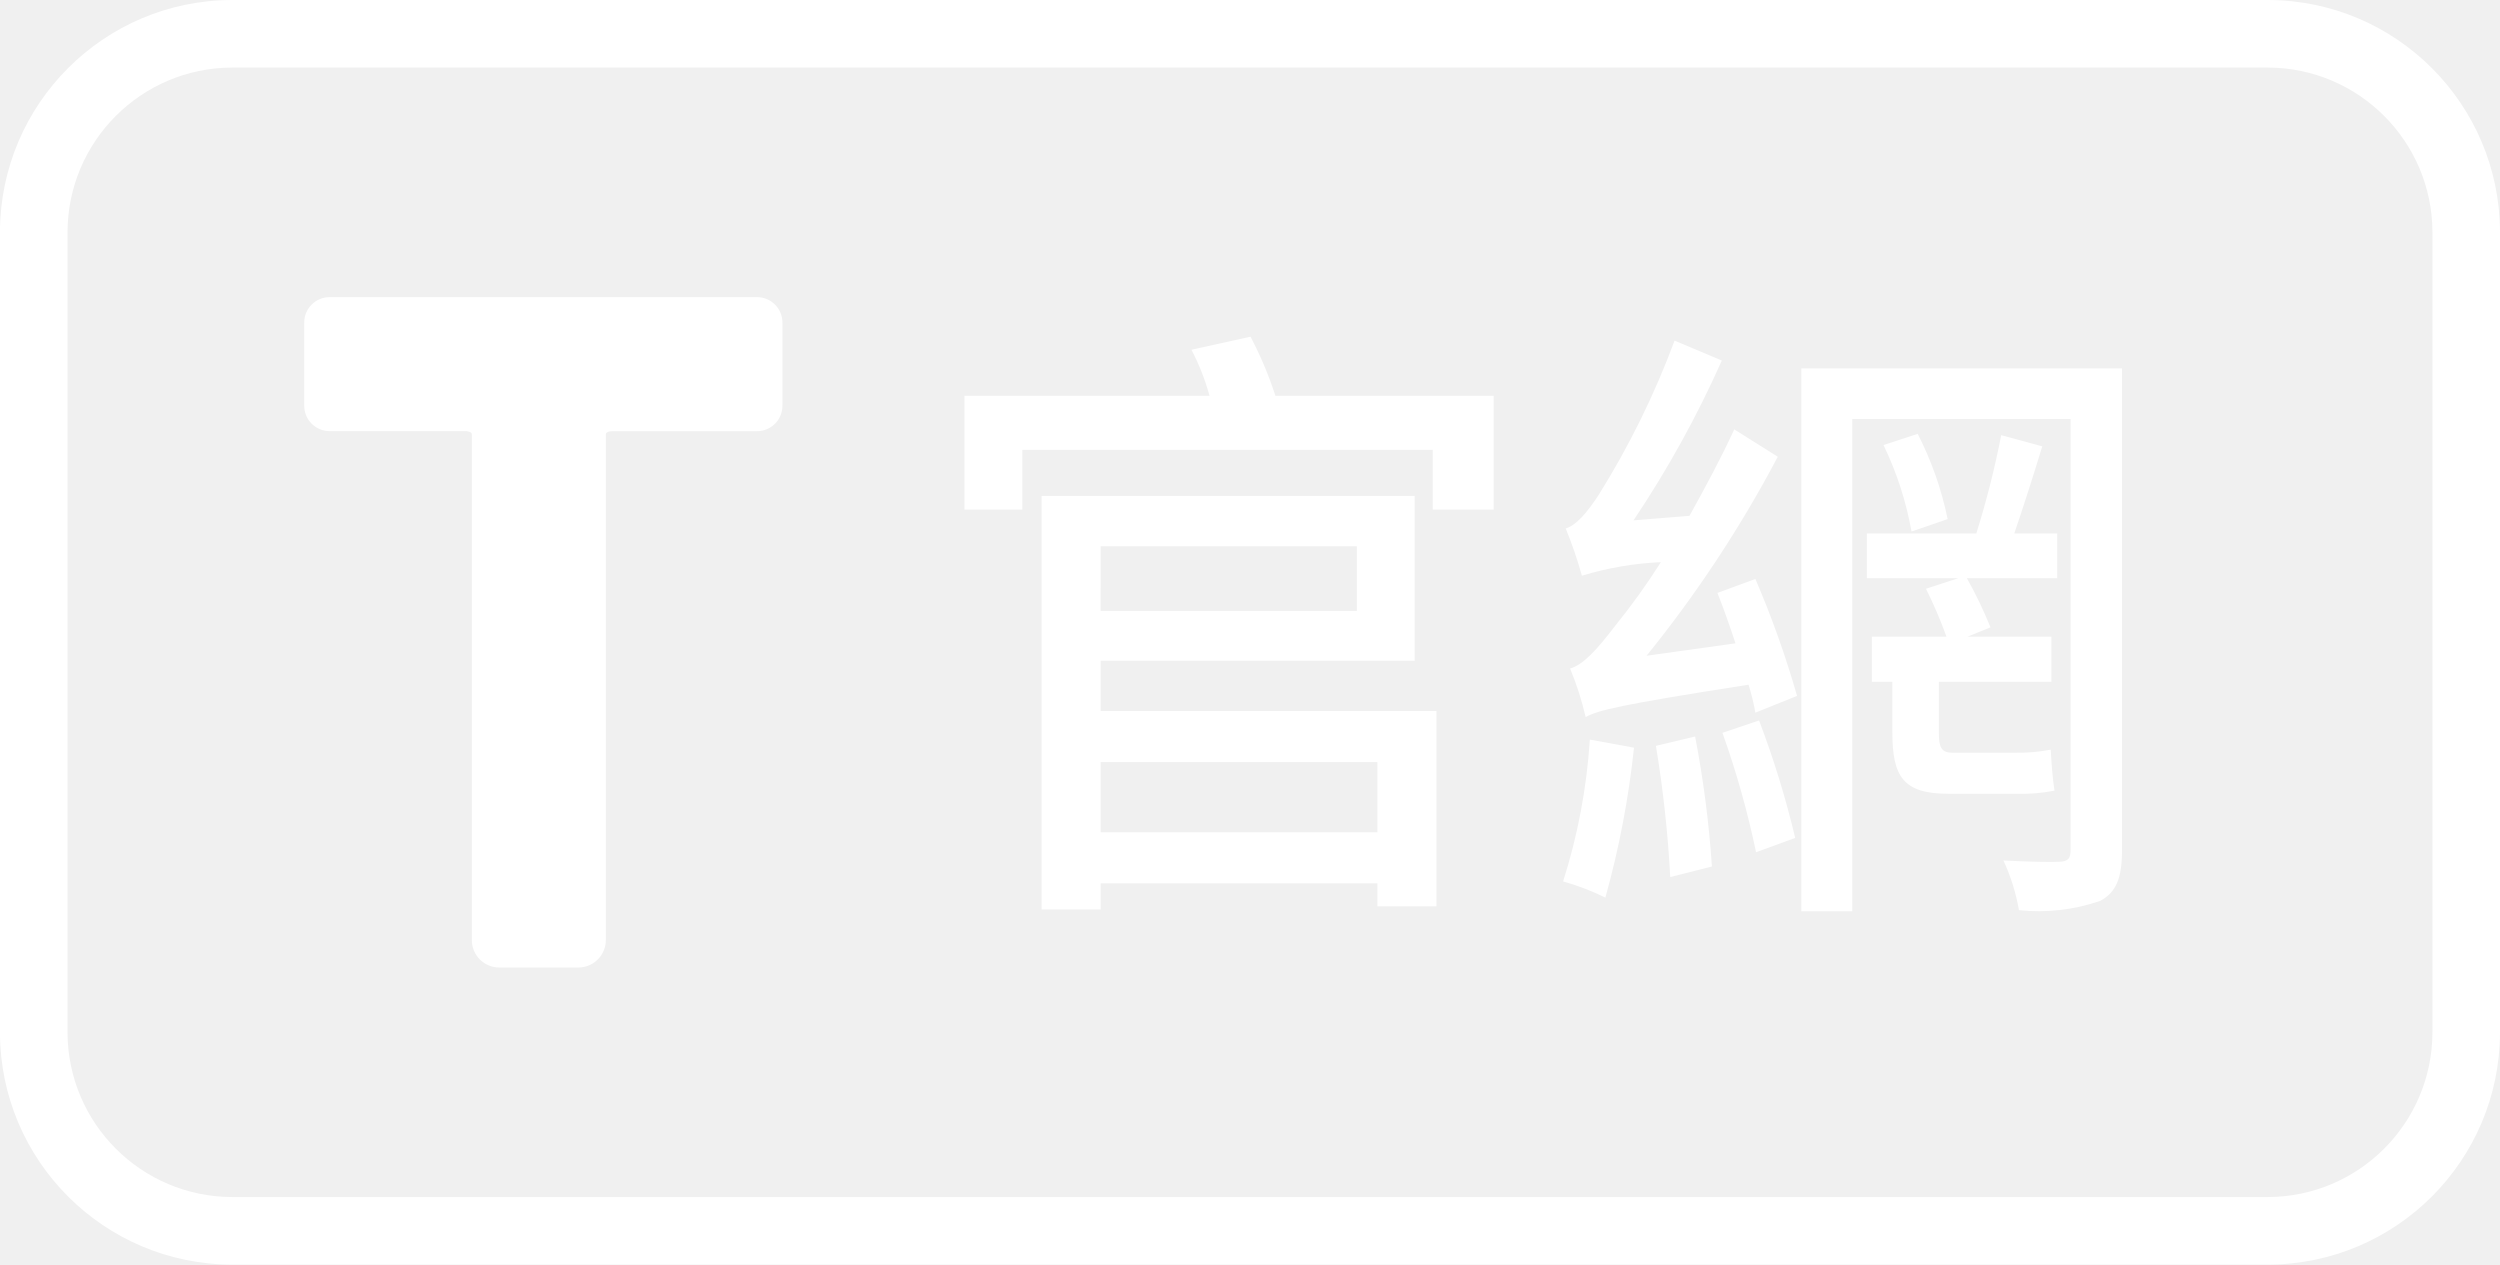
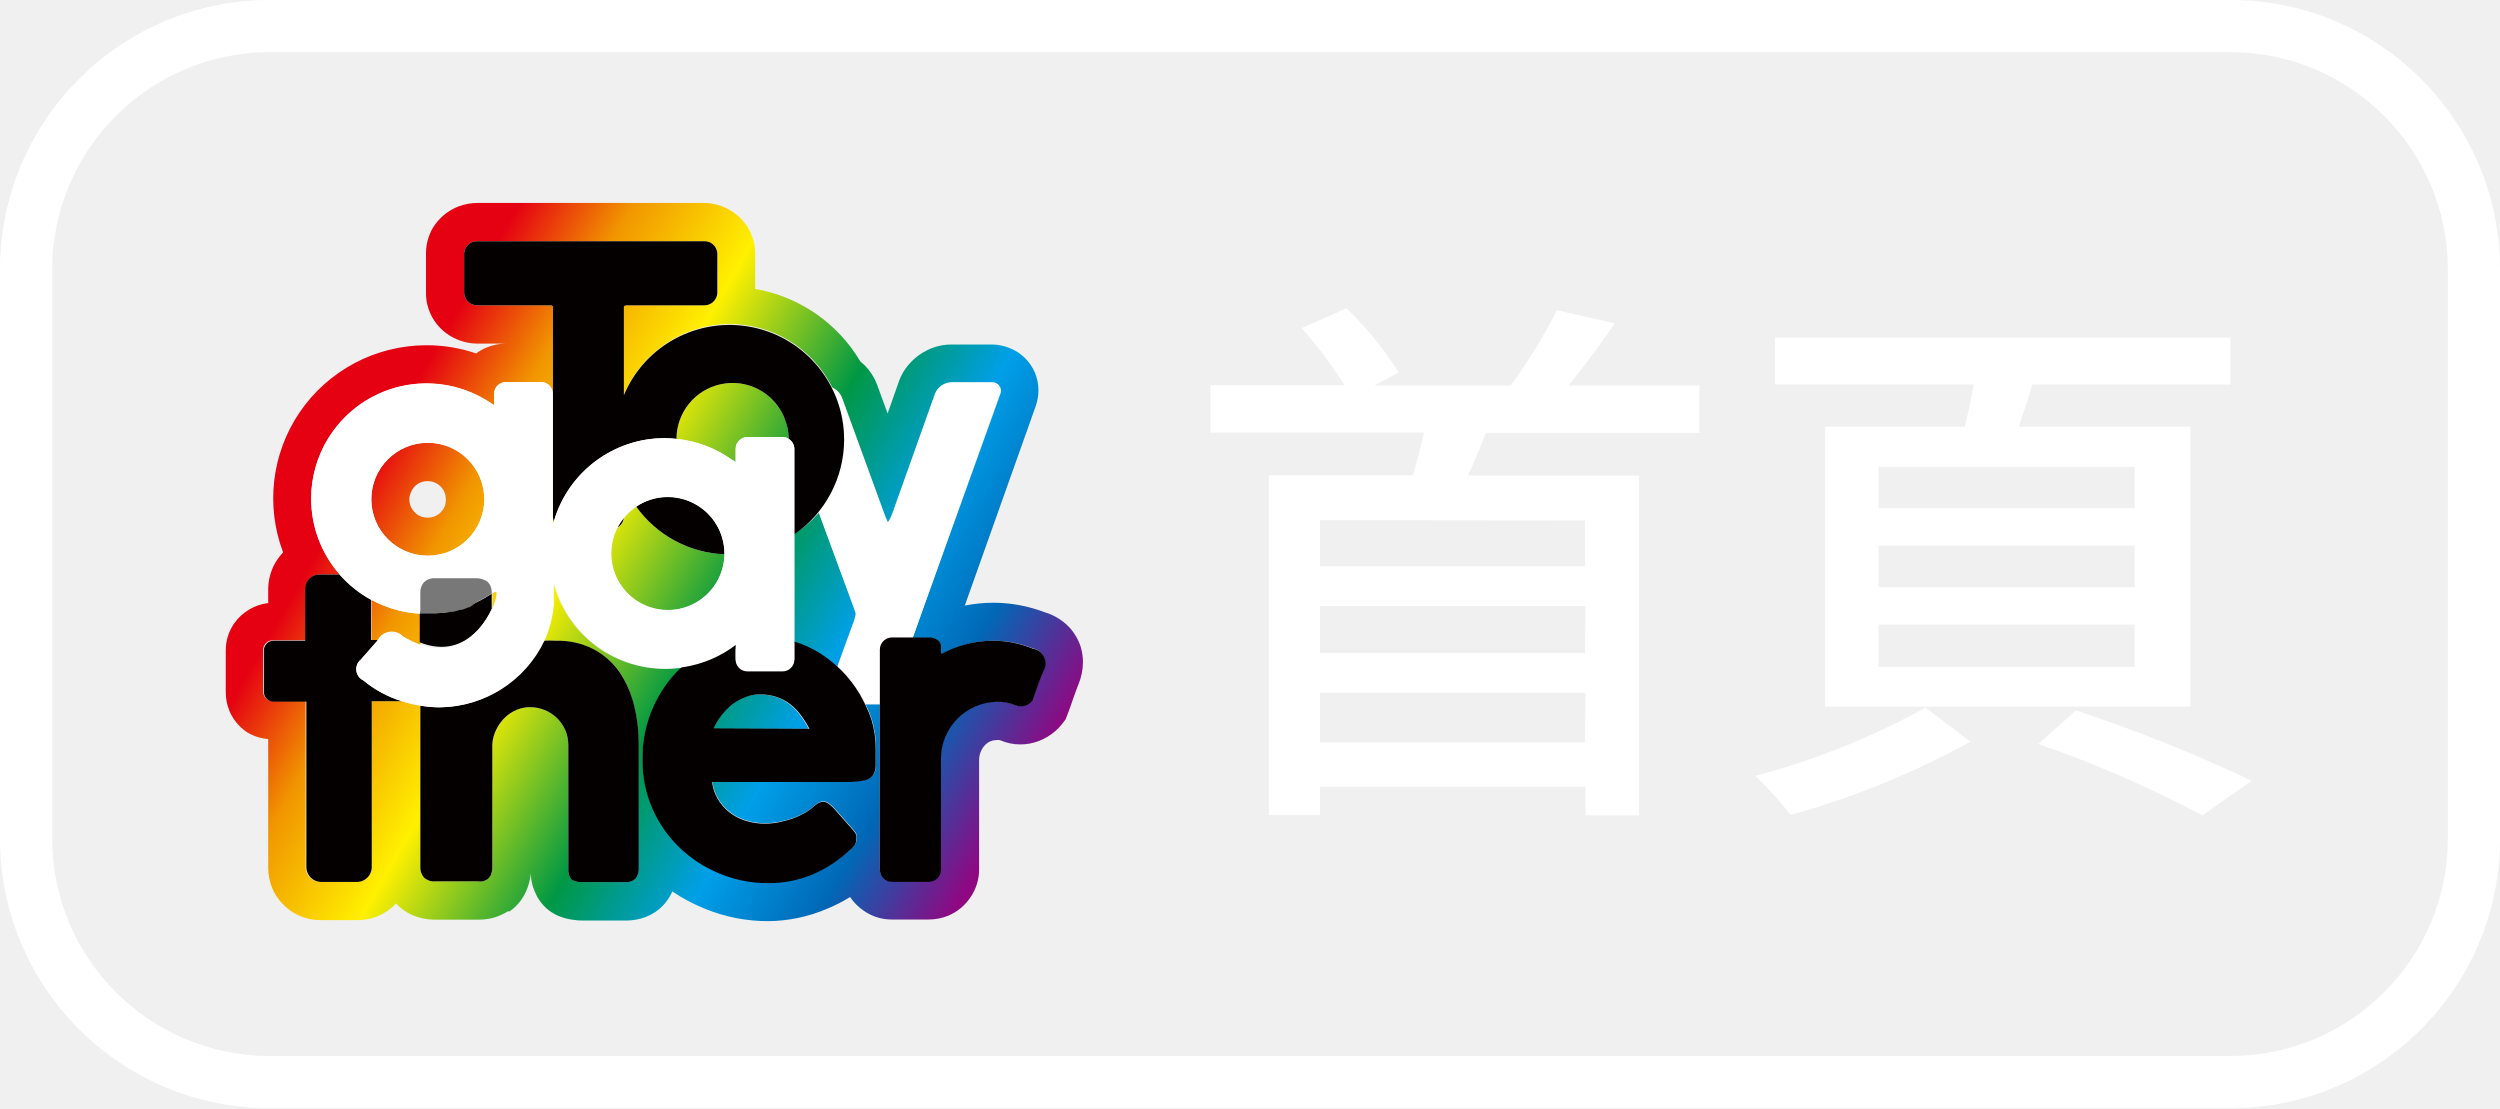
- <svg xmlns="http://www.w3.org/2000/svg" width="55.353" height="28" viewBox="0 0 55.353 28">
-   <g id="组_1641" data-name="组 1641" transform="translate(-638.157 -156.02)">
-     <path id="路径_527" data-name="路径 527" d="M666.195,173.61h-9.466a.562.562,0,0,0-.561.56v1.846a.562.562,0,0,0,.561.561h3.029s.135.012.121.08v11.189a.608.608,0,0,0,.607.607h1.753a.609.609,0,0,0,.607-.607V176.658c-.009-.091.17-.08.17-.08h3.179a.563.563,0,0,0,.561-.561V174.17A.563.563,0,0,0,666.195,173.61Z" transform="translate(-11.275 -11.011)" fill="#fff" />
-     <path id="路径_528" data-name="路径 528" d="M688.373,156.02h-45.08a5.149,5.149,0,0,0-5.137,5.136v17.728a5.149,5.149,0,0,0,5.137,5.136h45.08a5.149,5.149,0,0,0,5.137-5.136V161.156A5.149,5.149,0,0,0,688.373,156.02Zm3.641,22.864a3.653,3.653,0,0,1-3.641,3.64h-45.08a3.653,3.653,0,0,1-3.641-3.64V161.156a3.653,3.653,0,0,1,3.641-3.64h45.08a3.653,3.653,0,0,1,3.641,3.64Z" fill="#fff" />
-     <g id="组_1640" data-name="组 1640" transform="translate(659.512 163.475)">
-       <path id="路径_529" data-name="路径 529" d="M701.589,175.954l-1.308.289a5.07,5.07,0,0,1,.4,1.019h-5.425v2.52h1.28V178.46h9.088v1.322h1.349v-2.52H702.14A8.3,8.3,0,0,0,701.589,175.954Z" transform="translate(-695.256 -175.954)" fill="#fff" />
-       <path id="路径_530" data-name="路径 530" d="M701.128,189.027h6.953v-3.649H699.82v9.156h1.308v-.578h6.127v.509h1.308v-4.324h-7.435Zm0-2.534H706.8v1.432h-5.673Zm6.127,4.778v1.555h-6.127v-1.555Z" transform="translate(-698.113 -181.853)" fill="#fff" />
-       <path id="路径_531" data-name="路径 531" d="M730.7,202.949a5.463,5.463,0,0,1,.936.358,20.387,20.387,0,0,0,.634-3.319l-.978-.179A13.134,13.134,0,0,1,730.7,202.949Z" transform="translate(-717.446 -190.888)" fill="#fff" />
-       <path id="路径_532" data-name="路径 532" d="M736.188,199.831a26.32,26.32,0,0,1,.317,2.905l.923-.234a23.6,23.6,0,0,0-.372-2.878Z" transform="translate(-720.879 -190.772)" fill="#fff" />
-       <path id="路径_533" data-name="路径 533" d="M744.8,177.832v12.02h1.129v-10.9h4.833v9.542c0,.193-.055.248-.234.261s-.716,0-1.253-.028a4.406,4.406,0,0,1,.344,1.1,4.157,4.157,0,0,0,1.8-.206c.358-.193.482-.509.482-1.129V177.832Z" transform="translate(-726.272 -177.13)" fill="#fff" />
-       <path id="路径_534" data-name="路径 534" d="M750.419,181.7l-.757.248a7.356,7.356,0,0,1,.62,1.914l.8-.275A7.382,7.382,0,0,0,750.419,181.7Z" transform="translate(-729.314 -179.549)" fill="#fff" />
-       <path id="路径_535" data-name="路径 535" d="M740.127,198.944a20,20,0,0,1,.744,2.643l.867-.317a20.969,20.969,0,0,0-.8-2.6Z" transform="translate(-723.345 -190.173)" fill="#fff" />
-       <path id="路径_536" data-name="路径 536" d="M752.826,189.646c-.042-.261-.069-.633-.083-.908a3.758,3.758,0,0,1-.8.068h-1.377c-.248,0-.3-.123-.3-.44v-1.13h2.492v-1H750.9l.509-.206a9.5,9.5,0,0,0-.523-1.088h2v-.991h-.95c.193-.565.427-1.295.619-1.928l-.909-.248a20.135,20.135,0,0,1-.551,2.176h-2.423v.991h2.024l-.716.234a9.839,9.839,0,0,1,.454,1.06h-1.652v1h.454v1.116c0,.977.234,1.363,1.239,1.363h1.487A3.8,3.8,0,0,0,752.826,189.646Z" transform="translate(-728.692 -179.595)" fill="#fff" />
-       <path id="路径_537" data-name="路径 537" d="M734.209,181.765c.138.344.276.744.4,1.116l-1.969.275a27.131,27.131,0,0,0,2.905-4.406l-.964-.606c-.289.633-.647,1.294-.991,1.914l-1.239.1a23.467,23.467,0,0,0,1.955-3.538l-1.046-.441a18.828,18.828,0,0,1-1.68,3.415c-.261.4-.5.675-.73.744a9.471,9.471,0,0,1,.358,1.046,7.06,7.06,0,0,1,1.749-.3,15.12,15.12,0,0,1-1.019,1.418c-.4.523-.7.854-.991.937a6.86,6.86,0,0,1,.344,1.074c.289-.152.7-.262,3.607-.716a4.892,4.892,0,0,1,.151.619l.923-.371a21.5,21.5,0,0,0-.923-2.589Z" transform="translate(-717.538 -176.092)" fill="#fff" />
-     </g>
-   </g>
+ <svg xmlns="http://www.w3.org/2000/svg" xmlns:xlink="http://www.w3.org/1999/xlink" id="圖層_1" data-name="圖層 1" viewBox="0 0 167.78 74.37">
+   <defs>
+     <style>.cls-1{fill:none;}.cls-2{fill:#fff;}.cls-3{fill:url(#未命名漸層_19);}.cls-4{fill:url(#未命名漸層_20);}.cls-5{fill:url(#未命名漸層_21);}.cls-6{fill:url(#未命名漸層_22);}.cls-7{fill:url(#未命名漸層_23);}.cls-8{fill:url(#未命名漸層_24);}.cls-9{fill:url(#未命名漸層_25);}.cls-10{fill:url(#未命名漸層_26);}.cls-11{fill:#040000;}.cls-12{fill:#787878;}</style>
+     <linearGradient id="未命名漸層_19" x1="-1334.11" y1="-1093.58" x2="-1333.11" y2="-1093.58" gradientTransform="matrix(47.91, 27.66, 27.66, -47.91, 94194.55, -15475.52)" gradientUnits="userSpaceOnUse">
+       <stop offset="0" stop-color="#e50012" />
+       <stop offset="0.06" stop-color="#e50012" />
+       <stop offset="0.18" stop-color="#f19500" />
+       <stop offset="0.33" stop-color="#fff000" />
+       <stop offset="0.52" stop-color="#009844" />
+       <stop offset="0.67" stop-color="#009fe8" />
+       <stop offset="0.81" stop-color="#0068b6" />
+       <stop offset="0.95" stop-color="#8f0882" />
+       <stop offset="1" stop-color="#8f0882" />
+     </linearGradient>
+     <linearGradient id="未命名漸層_20" x1="-1334.11" y1="-1093.58" x2="-1333.11" y2="-1093.58" gradientTransform="matrix(47.91, 27.66, 27.66, -47.91, 94191.31, -15469.91)" xlink:href="#未命名漸層_19" />
+     <linearGradient id="未命名漸層_21" x1="-1334.11" y1="-1093.58" x2="-1333.11" y2="-1093.58" gradientTransform="matrix(47.91, 27.66, 27.66, -47.91, 94182.98, -15455.47)" xlink:href="#未命名漸層_19" />
+     <linearGradient id="未命名漸層_22" x1="-1334.11" y1="-1093.58" x2="-1333.11" y2="-1093.58" gradientTransform="matrix(47.91, 27.66, 27.66, -47.91, 94187.07, -15462.73)" xlink:href="#未命名漸層_19" />
+     <linearGradient id="未命名漸層_23" x1="-1334.11" y1="-1093.58" x2="-1333.11" y2="-1093.58" gradientTransform="matrix(47.91, 27.66, 27.66, -47.91, 94186.35, -15461.32)" xlink:href="#未命名漸層_19" />
+     <linearGradient id="未命名漸層_24" x1="-1334.11" y1="-1093.58" x2="-1333.11" y2="-1093.58" gradientTransform="matrix(47.91, 27.66, 27.66, -47.91, 94185.4, -15459.67)" xlink:href="#未命名漸層_19" />
+     <linearGradient id="未命名漸層_25" x1="-1334.11" y1="-1093.58" x2="-1333.11" y2="-1093.58" gradientTransform="matrix(47.91, 27.66, 27.66, -47.91, 94187.22, -15462.82)" xlink:href="#未命名漸層_19" />
+     <linearGradient id="未命名漸層_26" x1="-1334.11" y1="-1093.58" x2="-1333.11" y2="-1093.58" gradientTransform="matrix(47.91, 27.66, 27.66, -47.91, 94189.2, -15466.25)" xlink:href="#未命名漸層_19" />
+   </defs>
+   <rect class="cls-1" x="88.59" y="46.5" width="17.82" height="3.32" />
+   <rect class="cls-1" x="88.59" y="40.67" width="17.82" height="3.14" />
+   <rect class="cls-1" x="126.07" y="31.33" width="17.19" height="2.77" />
+   <rect class="cls-1" x="126.07" y="41.92" width="17.19" height="2.84" />
+   <rect class="cls-1" x="126.07" y="36.61" width="17.19" height="2.8" />
+   <rect class="cls-1" x="88.59" y="34.91" width="17.82" height="3.06" />
+   <path class="cls-1" d="M29.18,32.38a1.21,1.21,0,0,0-.48-.09,1.17,1.17,0,0,0-.69.21,1.23,1.23,0,0,0-.44.54,1.16,1.16,0,0,0-.1.47,1.24,1.24,0,0,0,.75,1.12,1.28,1.28,0,0,0,.48.09,1.22,1.22,0,0,0,.69-.2,1.3,1.3,0,0,0,.45-.54,1.23,1.23,0,0,0,.09-.47,1.2,1.2,0,0,0-.75-1.13Z" />
+   <path class="cls-1" d="M149.73,3.5H18.05A14.61,14.61,0,0,0,3.5,18.05V56.32A14.61,14.61,0,0,0,18.05,70.87H149.73a14.6,14.6,0,0,0,14.55-14.55V18.05A14.6,14.6,0,0,0,149.73,3.5Zm-30.6,19.16h30.55V25.8H136.4c-.3,1-.63,1.95-.92,2.84H147V47.42h-24.5V28.64h9.37c.22-.89.44-1.88.59-2.84H119.13ZM72.4,46h0c-.09.21-.21.54-.33.89s-.25.72-.39,1.09l-.14.36-.24.31a3.36,3.36,0,0,1-.45.47,3.76,3.76,0,0,1-1.1.66,3.46,3.46,0,0,1-1.23.23,3.4,3.4,0,0,1-1.39-.29h0a1.07,1.07,0,0,0-.25,0,1,1,0,0,0-.38.08,1.12,1.12,0,0,0-.36.25,1.46,1.46,0,0,0-.4,1v7.41a3.3,3.3,0,0,1-.58,1.89,3.36,3.36,0,0,1-1.48,1.23,3.45,3.45,0,0,1-1.32.26H59.87A3.23,3.23,0,0,1,58,61.17a3.43,3.43,0,0,1-.93-.93,10.08,10.08,0,0,1-1.57.8,10.21,10.21,0,0,1-3.91.77A11.1,11.1,0,0,1,47.34,61a12,12,0,0,1-2.23-1.22l-.08.17a3.14,3.14,0,0,1-.42.63h0a3.1,3.1,0,0,1-.63.57,3.88,3.88,0,0,1-.7.36,3.76,3.76,0,0,1-1.29.22h-2.9a4.29,4.29,0,0,1-.78-.06,3.59,3.59,0,0,1-1-.29,3.05,3.05,0,0,1-.74-.49,3.12,3.12,0,0,1-.6-.76,4.11,4.11,0,0,1-.3-.72,3.75,3.75,0,0,1-.13-.82,4,4,0,0,1-.24,1h0a3.39,3.39,0,0,1-.44.81,3.28,3.28,0,0,1-.73.71l-.06,0-.06,0a4,4,0,0,1-1,.44h0a4,4,0,0,1-1,.12H29.23a4,4,0,0,1-.94-.1,3.42,3.42,0,0,1-1.07-.44,3.16,3.16,0,0,1-.66-.55A3.47,3.47,0,0,1,24,61.75H21.51a3.45,3.45,0,0,1-2-.6,3.61,3.61,0,0,1-1.27-1.54A3.68,3.68,0,0,1,18,58.24V49.6a3.2,3.2,0,0,1-1.44-.52,3.27,3.27,0,0,1-1.16-1.41,3.33,3.33,0,0,1-.25-1.26v-2.8a3.19,3.19,0,0,1,.55-1.8A3.29,3.29,0,0,1,18,40.42v-1a3.45,3.45,0,0,1,.16-1.06,3.2,3.2,0,0,1,.47-.92,3.47,3.47,0,0,1,.34-.42A10.3,10.3,0,0,1,24.62,24a10.38,10.38,0,0,1,4-.81,10.23,10.23,0,0,1,3.32.55,2.86,2.86,0,0,1,.68-.39,3.36,3.36,0,0,1,1.3-.27H32.05a3.55,3.55,0,0,1-1.84-.52,3.4,3.4,0,0,1-1.31-1.46,3.26,3.26,0,0,1-.31-1.4V17a3.26,3.26,0,0,1,.18-1.08,3,3,0,0,1,.48-.91,3.52,3.52,0,0,1,1.53-1.16,3.62,3.62,0,0,1,1.27-.23H47.24a3.45,3.45,0,0,1,1.84.52,3.36,3.36,0,0,1,1.31,1.45A3.31,3.31,0,0,1,50.71,17v2.39a10.21,10.21,0,0,1,7.06,4.87l.26.23a3.66,3.66,0,0,1,.84,1.31h0l.7,1.91.76-2.16a3.71,3.71,0,0,1,.42-.82,4.21,4.21,0,0,1,.55-.63,3.9,3.9,0,0,1,1.36-.82,3.6,3.6,0,0,1,1.18-.2h2.7a3.12,3.12,0,0,1,1.24.25,3,3,0,0,1,1.15.81,3.08,3.08,0,0,1,.52.82,3,3,0,0,1,.24,1.22,3.21,3.21,0,0,1-.19,1.1L64.75,40.64a10.06,10.06,0,0,1,1.91-.19,9.69,9.69,0,0,1,3.45.64l.25.08a3.76,3.76,0,0,1,.79.41,3.61,3.61,0,0,1,.66.57,3.47,3.47,0,0,1,.76,1.33,3.59,3.59,0,0,1,.14,1A4.05,4.05,0,0,1,72.4,46Zm41.65-16.92H99.73c-.4,1-.81,2-1.22,2.87H110v22.8h-3.58V52.8H88.59v1.92H85.16V31.92h9.67c.25-.92.55-2,.73-2.87H81.21V25.87h9A29.86,29.86,0,0,0,87.34,22l3-1.33A22.54,22.54,0,0,1,93.87,25l-1.63.85h9.15a37.15,37.15,0,0,0,3.1-5.05l3.88.88c-1,1.48-2.11,2.95-3.1,4.17h8.78Zm6.12,25.64a21.92,21.92,0,0,0-2.37-2.62,49.81,49.81,0,0,0,11.4-4.58l3,2.29A55.9,55.9,0,0,1,120.17,54.69Zm27.59,0a76.83,76.83,0,0,0-11-4.79l2.48-2.25a103,103,0,0,1,11.8,4.72Z" />
+   <path class="cls-2" d="M149.73,0H18.05A18.1,18.1,0,0,0,0,18.05V56.32A18.1,18.1,0,0,0,18.05,74.37H149.73a18.09,18.09,0,0,0,18.05-18.05V18.05A18.09,18.09,0,0,0,149.73,0Zm14.55,56.32a14.6,14.6,0,0,1-14.55,14.55H18.05A14.61,14.61,0,0,1,3.5,56.32V18.05A14.61,14.61,0,0,1,18.05,3.5H149.73a14.6,14.6,0,0,1,14.55,14.55Z" />
+   <path class="cls-3" d="M52.59,27.92a3.76,3.76,0,0,0-7.19,1.54,7.62,7.62,0,0,1,3.73,1.41l.24.14v-.89a.79.79,0,0,1,.79-.79h2.36a.73.73,0,0,1,.41.12,3.52,3.52,0,0,0-.14-1Z" />
+   <path class="cls-4" d="M53.31,35.84v7.29a7.05,7.05,0,0,1,1.59.7,8.24,8.24,0,0,1,1.32,1l1-2.75a3.93,3.93,0,0,0,.24-.83l-.3-.83-2.21-6A7.7,7.7,0,0,1,53.31,35.84Z" />
+   <path class="cls-5" d="M24.94,43h.41a1.06,1.06,0,0,1,1.71-.26,6.24,6.24,0,0,0,1.15.55V41.19a7.84,7.84,0,0,1-3.28-.93V43Z" />
+   <path class="cls-6" d="M71.81,42.15a3.61,3.61,0,0,0-.66-.57,3.76,3.76,0,0,0-.79-.41l-.25-.08a9.69,9.69,0,0,0-3.45-.64,10.06,10.06,0,0,0-1.91.19L69.5,27.28a3.21,3.21,0,0,0,.19-1.1A3,3,0,0,0,69.45,25a3.08,3.08,0,0,0-.52-.82,3,3,0,0,0-1.15-.81,3.12,3.12,0,0,0-1.24-.25h-2.7a3.6,3.6,0,0,0-1.18.2,3.9,3.9,0,0,0-1.36.82,4.21,4.21,0,0,0-.55.63,3.71,3.71,0,0,0-.42.82l-.76,2.16-.7-1.91h0A3.66,3.66,0,0,0,58,24.49l-.26-.23a10.21,10.21,0,0,0-7.06-4.87V17a3.31,3.31,0,0,0-.32-1.41,3.36,3.36,0,0,0-1.31-1.45,3.45,3.45,0,0,0-1.84-.52H32.05a3.62,3.62,0,0,0-1.27.23A3.52,3.52,0,0,0,29.25,15a3,3,0,0,0-.48.91A3.26,3.26,0,0,0,28.59,17v2.68a3.26,3.26,0,0,0,.31,1.4,3.4,3.4,0,0,0,1.31,1.46,3.55,3.55,0,0,0,1.84.52h1.89a3.36,3.36,0,0,0-1.3.27,2.86,2.86,0,0,0-.68.39,10.23,10.23,0,0,0-3.32-.55,10.3,10.3,0,0,0-8.55,4.53A10.27,10.27,0,0,0,19,37.07a3.47,3.47,0,0,0-.34.42,3.2,3.2,0,0,0-.47.92A3.45,3.45,0,0,0,18,39.47v1a3.29,3.29,0,0,0-2.3,1.39,3.19,3.19,0,0,0-.55,1.8v2.8a3.33,3.33,0,0,0,.25,1.26,3.27,3.27,0,0,0,1.16,1.41A3.2,3.2,0,0,0,18,49.6v8.64a3.68,3.68,0,0,0,.27,1.37,3.61,3.61,0,0,0,1.27,1.54,3.45,3.45,0,0,0,2,.6H24a3.47,3.47,0,0,0,2.58-1.12,3.16,3.16,0,0,0,.66.55,3.42,3.42,0,0,0,1.07.44,4,4,0,0,0,.94.1h2.84a4,4,0,0,0,1-.12h0a4,4,0,0,0,1-.44l.06,0,.06,0a3.28,3.28,0,0,0,.73-.71,3.39,3.39,0,0,0,.44-.81h0a4,4,0,0,0,.24-1,3.75,3.75,0,0,0,.13.82,4.11,4.11,0,0,0,.3.72,3.12,3.12,0,0,0,.6.76,3.05,3.05,0,0,0,.74.49,3.59,3.59,0,0,0,1,.29,4.29,4.29,0,0,0,.78.06H42a3.76,3.76,0,0,0,1.29-.22,3.88,3.88,0,0,0,.7-.36,3.1,3.1,0,0,0,.63-.57h0a3.14,3.14,0,0,0,.42-.63l.08-.17A12,12,0,0,0,47.34,61a11.1,11.1,0,0,0,4.23.82A10.21,10.21,0,0,0,55.48,61a10.08,10.08,0,0,0,1.57-.8,3.43,3.43,0,0,0,.93.93,3.23,3.23,0,0,0,1.89.58h2.46a3.45,3.45,0,0,0,1.32-.26,3.36,3.36,0,0,0,1.48-1.23,3.3,3.3,0,0,0,.58-1.89V51a1.46,1.46,0,0,1,.4-1,1.12,1.12,0,0,1,.36-.25,1,1,0,0,1,.38-.08,1.07,1.07,0,0,1,.25,0h0a3.4,3.4,0,0,0,1.39.29,3.46,3.46,0,0,0,1.23-.23,3.76,3.76,0,0,0,1.1-.66,3.36,3.36,0,0,0,.45-.47l.24-.31.14-.36c.14-.37.27-.74.39-1.09s.24-.68.33-.89h0a4.05,4.05,0,0,0,.31-1.5,3.59,3.59,0,0,0-.14-1A3.47,3.47,0,0,0,71.81,42.15ZM70,45c-.26.62-.52,1.45-.74,2a1,1,0,0,1-1.16.3,3,3,0,0,0-1.27-.23,3.83,3.83,0,0,0-3.71,3.74v7.53a.82.82,0,0,1-.82.82H59.87a.82.82,0,0,1-.82-.82V47.28l-.21,0H58.1a7.88,7.88,0,0,1,.41,1,6.71,6.71,0,0,1,.28,2c0,.44,0,.8,0,1.07a1.23,1.23,0,0,1-.19.66.93.93,0,0,1-.59.34,5.18,5.18,0,0,1-1.2.1h-9a3,3,0,0,0,.51,1.34,3.12,3.12,0,0,0,.88.86,3.37,3.37,0,0,0,1.07.46,4.2,4.2,0,0,0,1.07.14,5,5,0,0,0,.93-.09,9.05,9.05,0,0,0,.93-.25,5.5,5.5,0,0,0,.81-.37,2.73,2.73,0,0,0,.6-.43,2.63,2.63,0,0,1,.35-.25.61.61,0,0,1,.3-.08.68.68,0,0,1,.34.11,3.27,3.27,0,0,1,.38.33l1.33,1.51a.88.88,0,0,1,.18.29,1.26,1.26,0,0,1,0,.28.71.71,0,0,1-.14.43,1.44,1.44,0,0,1-.33.32,8.38,8.38,0,0,1-2.49,1.59,7.61,7.61,0,0,1-2.93.57,8.44,8.44,0,0,1-3.25-.63,8.58,8.58,0,0,1-2.7-1.74,8.24,8.24,0,0,1-1.83-2.62A8,8,0,0,1,43.11,51a8.56,8.56,0,0,1,.27-2.15,8.47,8.47,0,0,1,2-3.61c.15-.15.3-.3.46-.44a7.88,7.88,0,0,1-1.2.09,7.74,7.74,0,0,1-7.51-5.81v1.53A7.55,7.55,0,0,1,36.47,43a7.22,7.22,0,0,1,.82,0,5.24,5.24,0,0,1,2.48.55A5,5,0,0,1,41.51,45a7,7,0,0,1,1,2.23A10.84,10.84,0,0,1,42.86,50v8.24a1.09,1.09,0,0,1-.21.72.83.83,0,0,1-.66.24h-2.9a1.18,1.18,0,0,1-.75-.18,1,1,0,0,1-.2-.71V50a2.6,2.6,0,0,0-.2-1,2.73,2.73,0,0,0-.56-.81,2.59,2.59,0,0,0-.83-.54,2.54,2.54,0,0,0-1-.19,2.27,2.27,0,0,0-.88.18,2.51,2.51,0,0,0-.78.51,2.93,2.93,0,0,0-.58.8,2.54,2.54,0,0,0-.27,1v8.3a1.26,1.26,0,0,1-.08.43.76.76,0,0,1-.25.33,1.19,1.19,0,0,1-.31.14,1.55,1.55,0,0,1-.33,0H29.23a1,1,0,0,1-.78-.26,1,1,0,0,1-.24-.7V47.36a7.28,7.28,0,0,1-1.26-.3h-2V58.24a1,1,0,0,1-.95.95H21.51a1,1,0,0,1-1-.95V47.06h-2.2a.65.65,0,0,1-.65-.65v-2.8a.65.65,0,0,1,.65-.64h2.19v-3.5a.94.94,0,0,1,1-.91h1.3a7.66,7.66,0,0,1-1.92-5.09A7.75,7.75,0,0,1,33,27.09l.16.09v-.75a.79.79,0,0,1,.78-.79h2.37a.79.79,0,0,1,.79.79v8.79l.07-.24a.8.8,0,0,1-.06-.3V20.6c0-.1-.2-.11-.2-.11H32.05a.87.87,0,0,1-.9-.81V17a.86.86,0,0,1,.9-.81H47.24a.86.86,0,0,1,.9.81v2.68a.87.87,0,0,1-.9.81h-5.1s-.29,0-.27.11v5.9a7.69,7.69,0,0,1,14-.47,1.2,1.2,0,0,1,.64.65l2.72,7.46c.15.42.31.83.36.92s.21-.19.36-.61l2.85-8a1.24,1.24,0,0,1,1.09-.76h2.7a.54.54,0,0,1,.54.77L61.25,42.81h1.08c.45,0,.82.25.82.54v.54h.08A7.27,7.27,0,0,1,66.66,43a7.1,7.1,0,0,1,2.65.51A1,1,0,0,1,70,45Z" />
+   <path class="cls-7" d="M53,47.27a3.19,3.19,0,0,0-.91-.49,3.55,3.55,0,0,0-1.19-.18,2.45,2.45,0,0,0-.95.2,3.65,3.65,0,0,0-.86.52,4.58,4.58,0,0,0-.72.74,4.52,4.52,0,0,0-.52.85h6.42a6.37,6.37,0,0,0-.57-.91A3.73,3.73,0,0,0,53,47.27Z" />
+   <path class="cls-8" d="M33.16,40.58s.4-1.11,0-.82l-.11.07v1A2.85,2.85,0,0,0,33.16,40.58Z" />
+   <path class="cls-9" d="M28.7,29.72a3.79,3.79,0,1,0,3.8,3.79A3.79,3.79,0,0,0,28.7,29.72ZM29.84,34a1.3,1.3,0,0,1-.45.54,1.22,1.22,0,0,1-.69.2,1.28,1.28,0,0,1-.48-.09,1.24,1.24,0,0,1-.75-1.12,1.16,1.16,0,0,1,.1-.47A1.23,1.23,0,0,1,28,32.5a1.17,1.17,0,0,1,.69-.21,1.21,1.21,0,0,1,1.23,1.22A1.23,1.23,0,0,1,29.84,34Z" />
+   <path class="cls-10" d="M42.7,34a3.9,3.9,0,0,0-.84.78.86.86,0,0,1-.42.64,3.8,3.8,0,1,0,7.18,1.78A7.67,7.67,0,0,1,42.7,34Z" />
+   <path class="cls-11" d="M24.2,44.28,25.31,43l0-.05h-.41V40.26a7.79,7.79,0,0,1-2.12-1.7h-1.3a.94.94,0,0,0-1,.91V43H18.36a.65.65,0,0,0-.65.64v2.8a.65.65,0,0,0,.65.65h2.2V58.24a1,1,0,0,0,1,.95H24a1,1,0,0,0,.95-.95V47.06h2a7.48,7.48,0,0,1-2.57-1.4A.83.83,0,0,1,24.2,44.28Z" />
+   <path class="cls-2" d="M59.87,42.81h1.38l5.83-16.39a.54.54,0,0,0-.54-.77h-2.7a1.24,1.24,0,0,0-1.09.76l-2.85,8c-.15.42-.32.7-.36.61s-.21-.5-.36-.92l-2.72-7.46a1.2,1.2,0,0,0-.64-.65,7.67,7.67,0,0,1-.89,8.31l2.21,6,.3.83a3.93,3.93,0,0,1-.24.83l-1,2.75.26.24a8.57,8.57,0,0,1,1.23,1.54c.14.24.27.49.39.74h.74l.21,0V43.63A.82.82,0,0,1,59.87,42.81Z" />
+   <path class="cls-11" d="M33,40.85v-1a9.75,9.75,0,0,1-1,.57h0l-.51.23-.05,0-.49.18-.11,0-.45.13-.19,0-.39.08-.3,0-.3,0c-.2,0-.41,0-.61,0h-.43v2.07C31.14,44.28,32.63,41.71,33,40.85Z" />
+   <path class="cls-11" d="M29.49,47.47a7.44,7.44,0,0,1-1.28-.11V58.19a1,1,0,0,0,.24.7,1,1,0,0,0,.78.26h2.84a1.55,1.55,0,0,0,.33,0,1.19,1.19,0,0,0,.31-.14.76.76,0,0,0,.25-.33,1.26,1.26,0,0,0,.08-.43v-8.3a2.54,2.54,0,0,1,.27-1,2.93,2.93,0,0,1,.58-.8,2.51,2.51,0,0,1,.78-.51,2.27,2.27,0,0,1,.88-.18,2.54,2.54,0,0,1,1,.19,2.59,2.59,0,0,1,.83.54,2.73,2.73,0,0,1,.56.81,2.6,2.6,0,0,1,.2,1v8.31a1,1,0,0,0,.2.71,1.18,1.18,0,0,0,.75.18H42a.83.83,0,0,0,.66-.24,1.09,1.09,0,0,0,.21-.72V50a10.84,10.84,0,0,0-.33-2.72,7,7,0,0,0-1-2.23,5,5,0,0,0-1.74-1.5A5.24,5.24,0,0,0,37.29,43a7.22,7.22,0,0,0-.82,0A7.85,7.85,0,0,1,29.49,47.47Z" />
+   <path class="cls-11" d="M56.48,45l-.26-.24a8.24,8.24,0,0,0-1.32-1,7.05,7.05,0,0,0-1.59-.7v1.14a.79.79,0,0,1-.79.79H50.16a.79.79,0,0,1-.79-.79v-.66l0-.36a7.67,7.67,0,0,1-3.54,1.52c-.16.14-.31.29-.46.44A8.44,8.44,0,0,0,43.11,51a8,8,0,0,0,.68,3.28,8.24,8.24,0,0,0,1.83,2.62,8.58,8.58,0,0,0,2.7,1.74,8.44,8.44,0,0,0,3.25.63,7.61,7.61,0,0,0,2.93-.57A8.38,8.38,0,0,0,57,57.08a1.44,1.44,0,0,0,.33-.32.71.71,0,0,0,.14-.43,1.26,1.26,0,0,0,0-.28.88.88,0,0,0-.18-.29l-1.33-1.51a3.27,3.27,0,0,0-.38-.33.68.68,0,0,0-.34-.11.61.61,0,0,0-.3.08,2.63,2.63,0,0,0-.35.25,2.73,2.73,0,0,1-.6.43,5.5,5.5,0,0,1-.81.37,9.05,9.05,0,0,1-.93.25,5,5,0,0,1-.93.09,4.2,4.2,0,0,1-1.07-.14,3.37,3.37,0,0,1-1.07-.46,3.12,3.12,0,0,1-.88-.86,3,3,0,0,1-.51-1.34h9a5.18,5.18,0,0,0,1.2-.1.93.93,0,0,0,.59-.34,1.23,1.23,0,0,0,.19-.66c0-.27,0-.63,0-1.07a6.71,6.71,0,0,0-.28-2,7.88,7.88,0,0,0-.41-1c-.12-.25-.25-.5-.39-.74A8.57,8.57,0,0,0,56.48,45Zm-8.59,3.88a4.52,4.52,0,0,1,.52-.85,4.58,4.58,0,0,1,.72-.74A3.65,3.65,0,0,1,50,46.8a2.45,2.45,0,0,1,.95-.2,3.55,3.55,0,0,1,1.19.18,3.19,3.19,0,0,1,.91.49,3.73,3.73,0,0,1,.7.73,6.37,6.37,0,0,1,.57.91Z" />
+   <path class="cls-11" d="M44.82,33.34A3.78,3.78,0,0,0,42.7,34a7.67,7.67,0,0,0,5.92,3.2v-.06A3.79,3.79,0,0,0,44.82,33.34Z" />
+   <path class="cls-11" d="M41.86,34.76a3.92,3.92,0,0,0-.42.64A.86.86,0,0,0,41.86,34.76Z" />
+   <path class="cls-11" d="M44.61,29.41a6.84,6.84,0,0,1,.79.05,3.76,3.76,0,0,1,7.19-1.54l.2.55a3.52,3.52,0,0,1,.14,1,.77.77,0,0,1,.38.67v5.72a7.72,7.72,0,0,0,3.34-6.34,7.69,7.69,0,0,0-14.78-3V20.6c0-.13.27-.11.27-.11h5.1a.87.87,0,0,0,.9-.81V17a.86.86,0,0,0-.9-.81H32.05a.86.86,0,0,0-.9.81v2.68a.87.87,0,0,0,.9.81h4.86s.22,0,.2.11V34.68a.8.8,0,0,0,.06.3A7.75,7.75,0,0,1,44.61,29.41Z" />
+   <path class="cls-2" d="M49.37,43.61v.66a.79.79,0,0,0,.79.79h2.36a.79.79,0,0,0,.79-.79V30.12a.77.77,0,0,0-.38-.67.73.73,0,0,0-.41-.12H50.16a.79.79,0,0,0-.79.79V31l-.24-.14a7.62,7.62,0,0,0-3.73-1.41,6.84,6.84,0,0,0-.79-.05A7.75,7.75,0,0,0,37.17,35l-.07.24V26.43a.79.79,0,0,0-.79-.79H33.94a.79.79,0,0,0-.78.79v.75L33,27.09A7.73,7.73,0,0,0,22.81,38.56a7.72,7.72,0,0,0,5.4,2.63h.43l-.43,0V39.77a1,1,0,0,1,.24-.69,1,1,0,0,1,.78-.27h2.84a1.35,1.35,0,0,1,.64.2.76.76,0,0,1,.25.33,1.23,1.23,0,0,1,.08.4v.09a9.75,9.75,0,0,1-1,.57,9.75,9.75,0,0,0,1-.57l.11-.07c.41-.29,0,.82,0,.82a2.85,2.85,0,0,1-.12.27c-.41.86-1.9,3.43-4.83,2.41a6.24,6.24,0,0,1-1.15-.55,1.06,1.06,0,0,0-1.71.26l0,.05L24.2,44.28a.83.83,0,0,0,.18,1.38A7.48,7.48,0,0,0,27,47.06a7.28,7.28,0,0,0,1.26.3,7.44,7.44,0,0,0,1.28.11,7.85,7.85,0,0,0,7-4.47,7.55,7.55,0,0,0,.63-2.42V39.05a7.74,7.74,0,0,0,7.51,5.81,7.88,7.88,0,0,0,1.2-.09,7.67,7.67,0,0,0,3.54-1.52ZM28.7,37.29a3.79,3.79,0,1,1,3.8-3.78A3.79,3.79,0,0,1,28.7,37.29Zm19.92-.11a3.8,3.8,0,1,1-7.18-1.78A4,4,0,0,1,42.7,34a3.81,3.81,0,0,1,5.92,3.14Z" />
+   <path class="cls-11" d="M69.31,43.53A7.1,7.1,0,0,0,66.66,43a7.27,7.27,0,0,0-3.43.86h-.08v-.54c0-.29-.37-.54-.82-.54H59.87a.82.82,0,0,0-.82.82V58.37a.82.82,0,0,0,.82.82h2.46a.82.82,0,0,0,.82-.82V50.84a3.83,3.83,0,0,1,3.71-3.74,3,3,0,0,1,1.27.23,1,1,0,0,0,1.16-.3c.22-.59.48-1.42.74-2A1,1,0,0,0,69.31,43.53Z" />
+   <path class="cls-12" d="M29.55,41.14l.3,0,.39-.08.19,0,.45-.13.11,0,.49-.18.05,0L32,40.4h0a9.75,9.75,0,0,0,1-.57v-.09a1.23,1.23,0,0,0-.08-.4.76.76,0,0,0-.25-.33,1.35,1.35,0,0,0-.64-.2H29.23a1,1,0,0,0-.78.27,1,1,0,0,0-.24.69v1.41l.43,0c.2,0,.41,0,.61,0Z" />
+   <path class="cls-2" d="M108.37,21.7l-3.88-.88a37.15,37.15,0,0,1-3.1,5.05H92.24L93.87,25a22.54,22.54,0,0,0-3.51-4.31l-3,1.33a29.86,29.86,0,0,1,2.87,3.83h-9v3.18H95.56c-.18.92-.48,1.95-.73,2.87H85.16v22.8h3.43V52.8h17.82v1.92H110V31.92H98.51c.41-.88.82-1.88,1.22-2.87h14.32V25.87h-8.78C106.26,24.65,107.37,23.18,108.37,21.7Zm-2,28.12H88.59V46.5h17.82Zm0-6H88.59V40.67h17.82Zm0-8.89V38H88.59V34.91Z" />
+   <path class="cls-2" d="M136.8,49.93a76.83,76.83,0,0,1,11,4.79l3.32-2.32a103,103,0,0,0-11.8-4.72Z" />
+   <path class="cls-2" d="M117.8,52.07a21.92,21.92,0,0,1,2.37,2.62,55.9,55.9,0,0,0,12.06-4.91l-3-2.29A49.81,49.81,0,0,1,117.8,52.07Z" />
+   <path class="cls-2" d="M131.86,28.64h-9.37V47.42H147V28.64H135.48c.29-.89.62-1.85.92-2.84h13.28V22.66H119.13V25.8h13.32C132.3,26.76,132.08,27.75,131.86,28.64Zm11.4,16.12H126.07V41.92h17.19Zm0-5.35H126.07v-2.8h17.19Zm0-8.08V34.1H126.07V31.33Z" />
</svg>
